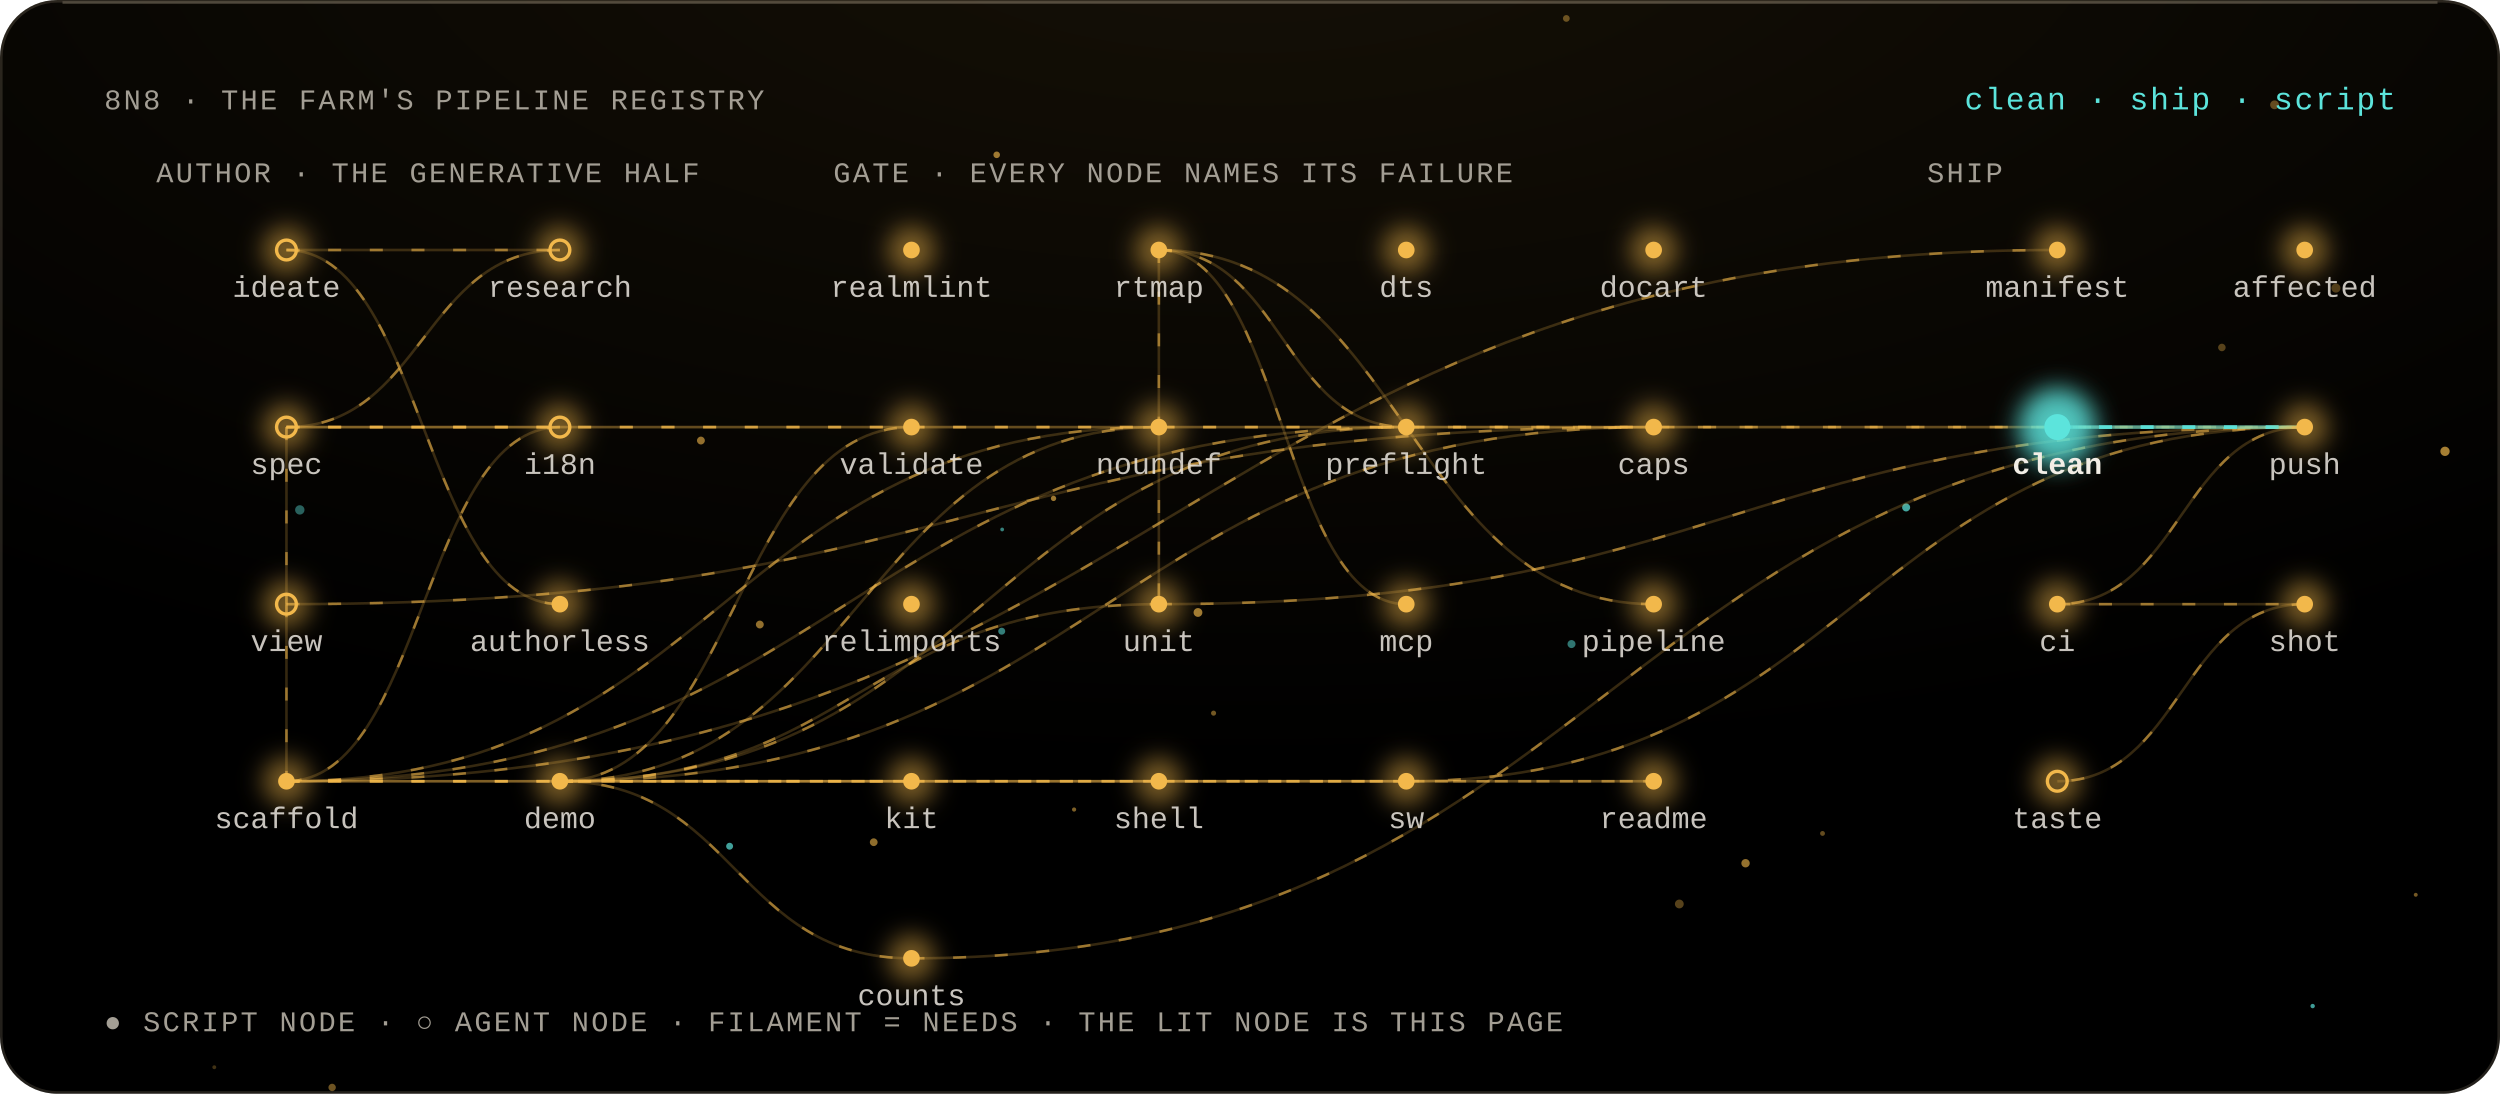
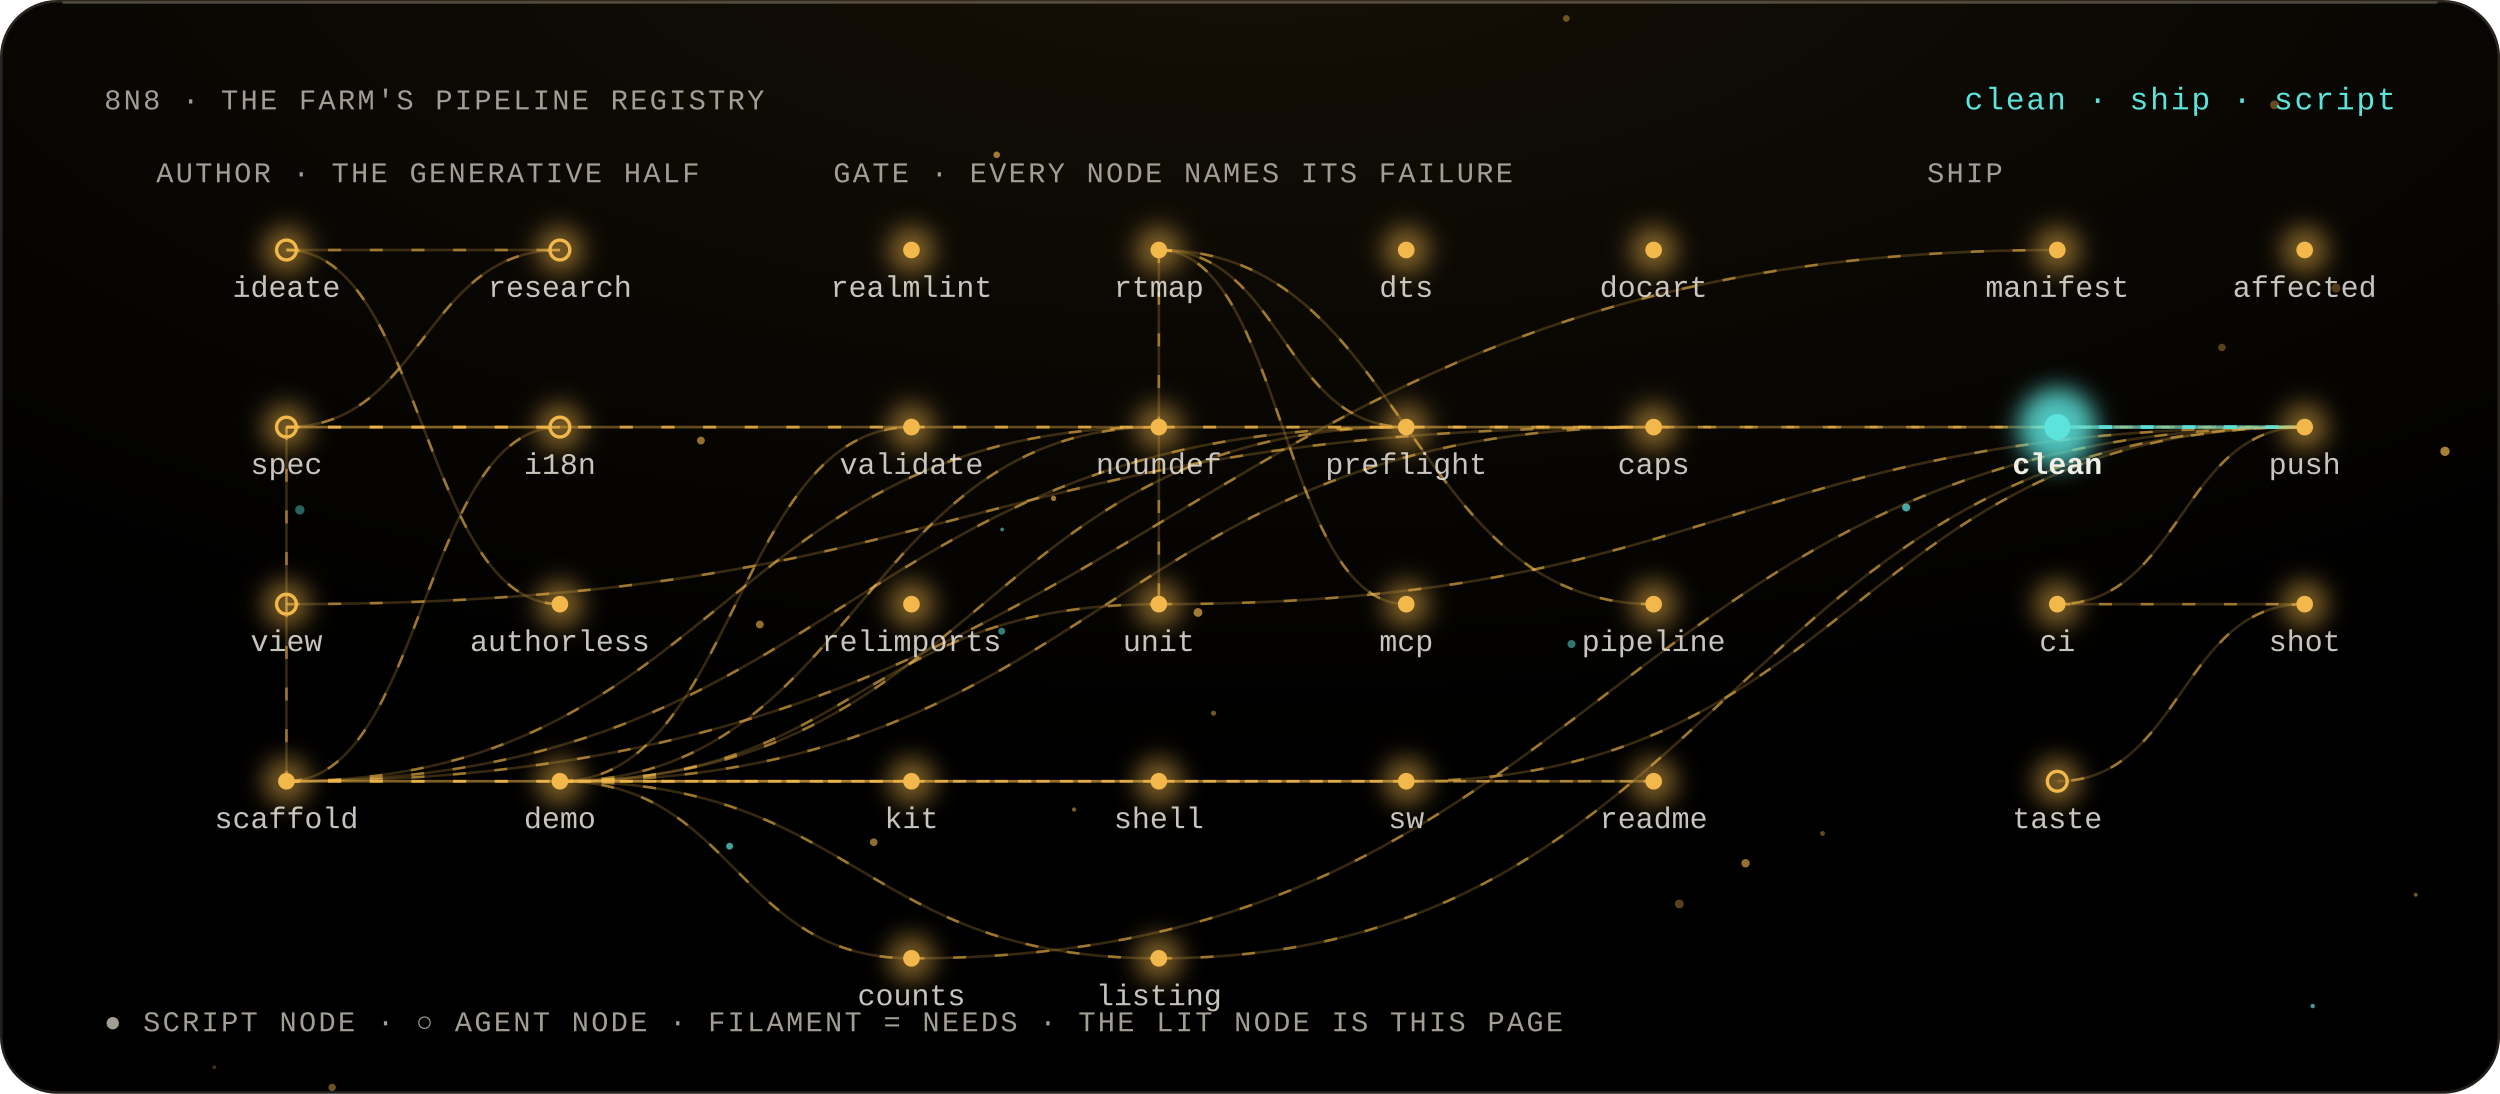
<svg xmlns="http://www.w3.org/2000/svg" viewBox="0 0 960 420" width="960" height="420" role="img" aria-labelledby="t">
  <style>
  text { font-family: 'Geist Mono', ui-monospace, 'Liberation Mono', Menlo, monospace; fill: #F2EEE6; }
  .m { fill: #A39E94; font-size: 11px; letter-spacing: .08em; }
  .l { font-size: 11.5px; }
  .h { font-size: 12px; fill: #5CE4DC; letter-spacing: .06em; }
  .flow { stroke-dasharray: 5 11; animation: flow 3s linear infinite; }
  @keyframes flow { to { stroke-dashoffset: -32; } }
  .breathe { animation: breathe 4.2s ease-in-out infinite; }
  @keyframes breathe { 50% { opacity: .38; } }
  .beat { animation: beat 2.6s ease-in-out infinite; transform-box: fill-box; transform-origin: center; }
  @keyframes beat { 50% { opacity: .55; transform: scale(1.35); } }
  .spin { transform-box: fill-box; transform-origin: center; animation: spin 48s linear infinite; }
  .spin-r { transform-box: fill-box; transform-origin: center; animation: spin 64s linear infinite reverse; }
  @keyframes spin { to { transform: rotate(360deg); } }
  @media (prefers-reduced-motion: reduce) { * { animation: none !important; } }
</style>
  <defs>
    <filter id="bloom" x="-80%" y="-80%" width="260%" height="260%">
      <feGaussianBlur stdDeviation="4.5" />
    </filter>
    <filter id="soft" x="-30%" y="-30%" width="160%" height="160%">
      <feGaussianBlur stdDeviation="1.4" />
    </filter>
    <radialGradient id="key" cx="50%" cy="-10%" r="80%">
      <stop offset="0" stop-color="#F2B84B" stop-opacity=".09" />
      <stop offset="1" stop-color="#F2B84B" stop-opacity="0" />
    </radialGradient>
    <linearGradient id="pair" x1="0" x2="1">
      <stop offset="0" stop-color="#F2B84B" />
      <stop offset="1" stop-color="#5CE4DC" />
    </linearGradient>
  </defs>
  <rect width="960" height="420" rx="22" fill="#000" />
  <rect width="960" height="420" rx="22" fill="url(#key)" />
  <rect x=".5" y=".5" width="959" height="419" rx="21.5" fill="none" stroke="rgba(255,232,196,.14)" />
  <path d="M 24 1 H 936" stroke="rgba(255,238,208,.22)" stroke-width="1" />
  <g>
    <circle cx="644.86" cy="347.13" r="1.69" fill="#F2B84B" opacity="0.36" class="breathe" style="animation-delay:-2.26s" />
    <circle cx="897" cy="110.63" r="1.74" fill="#F2B84B" opacity="0.32" class="breathe" style="animation-delay:-2.49s" />
    <circle cx="466.01" cy="273.85" r="0.98" fill="#F2B84B" opacity="0.47" class="breathe" style="animation-delay:-0.6s" />
    <circle cx="938.88" cy="173.31" r="1.79" fill="#F2B84B" opacity="0.68" class="breathe" style="animation-delay:-3.36s" />
    <circle cx="888.06" cy="386.33" r="0.85" fill="#5CE4DC" opacity="0.68" class="breathe" style="animation-delay:-3.81s" />
    <circle cx="384.83" cy="203.32" r="0.73" fill="#5CE4DC" opacity="0.56" class="breathe" style="animation-delay:-3.98s" />
    <circle cx="127.54" cy="417.58" r="1.42" fill="#F2B84B" opacity="0.45" class="breathe" style="animation-delay:-2.38s" />
    <circle cx="404.56" cy="191.39" r="1.03" fill="#F2B84B" opacity="0.64" class="breathe" style="animation-delay:-3.49s" />
    <circle cx="280.17" cy="324.95" r="1.34" fill="#5CE4DC" opacity="0.7" class="breathe" style="animation-delay:-2.99s" />
    <circle cx="115.12" cy="195.8" r="1.8" fill="#5CE4DC" opacity="0.42" class="breathe" style="animation-delay:-1.63s" />
    <circle cx="82.29" cy="409.82" r="0.75" fill="#F2B84B" opacity="0.27" class="breathe" style="animation-delay:-0.75s" />
    <circle cx="699.85" cy="320.04" r="0.94" fill="#F2B84B" opacity="0.41" class="breathe" style="animation-delay:-1.52s" />
    <circle cx="853.2" cy="133.43" r="1.44" fill="#F2B84B" opacity="0.35" class="breathe" style="animation-delay:-2.4s" />
    <circle cx="873.43" cy="40.25" r="1.69" fill="#F2B84B" opacity="0.39" class="breathe" style="animation-delay:-1.34s" />
    <circle cx="601.47" cy="7.08" r="1.3" fill="#F2B84B" opacity="0.41" class="breathe" style="animation-delay:-2.62s" />
    <circle cx="382.73" cy="59.45" r="1.27" fill="#F2B84B" opacity="0.64" class="breathe" style="animation-delay:-1.32s" />
    <circle cx="291.77" cy="239.82" r="1.51" fill="#F2B84B" opacity="0.6" class="breathe" style="animation-delay:-2.73s" />
    <circle cx="603.46" cy="247.32" r="1.54" fill="#5CE4DC" opacity="0.51" class="breathe" style="animation-delay:-2.6s" />
    <circle cx="412.45" cy="310.86" r="0.81" fill="#F2B84B" opacity="0.52" class="breathe" style="animation-delay:-3.69s" />
    <circle cx="927.65" cy="343.6" r="0.76" fill="#F2B84B" opacity="0.48" class="breathe" style="animation-delay:-0.49s" />
    <circle cx="670.29" cy="331.48" r="1.61" fill="#F2B84B" opacity="0.61" class="breathe" style="animation-delay:-2.16s" />
    <circle cx="731.96" cy="194.86" r="1.54" fill="#5CE4DC" opacity="0.73" class="breathe" style="animation-delay:-2.05s" />
    <circle cx="269.15" cy="169.17" r="1.51" fill="#F2B84B" opacity="0.6" class="breathe" style="animation-delay:-2.75s" />
    <circle cx="335.51" cy="323.41" r="1.49" fill="#F2B84B" opacity="0.59" class="breathe" style="animation-delay:-0.6s" />
    <circle cx="384.66" cy="242.38" r="1.35" fill="#5CE4DC" opacity="0.55" class="breathe" style="animation-delay:-3.64s" />
    <circle cx="460.02" cy="235.19" r="1.69" fill="#F2B84B" opacity="0.66" class="breathe" style="animation-delay:-1.42s" />
  </g>
  <text x="40" y="42" class="m" text-anchor="start">8N8 · THE FARM'S PIPELINE REGISTRY</text>
  <text x="920" y="42" class="h" text-anchor="end">clean · ship · script</text>
  <text x="60" y="70" class="m" text-anchor="start">AUTHOR · THE GENERATIVE HALF</text>
  <text x="320" y="70" class="m" text-anchor="start">GATE · EVERY NODE NAMES ITS FAILURE</text>
  <text x="740" y="70" class="m" text-anchor="start">SHIP</text>
  <path d="M 110 96 C 162.5 96, 162.5 96, 215 96" fill="none" stroke="#F2B84B" stroke-opacity="0.22" stroke-width="1" />
  <path d="M 110 96 C 162.5 96, 162.5 96, 215 96" fill="none" stroke="#F2B84B" stroke-opacity="0.55" stroke-width="1" class="flow" />
  <path d="M 215 96 C 162.5 96, 162.5 164, 110 164" fill="none" stroke="#F2B84B" stroke-opacity="0.22" stroke-width="1" />
  <path d="M 215 96 C 162.5 96, 162.5 164, 110 164" fill="none" stroke="#F2B84B" stroke-opacity="0.55" stroke-width="1" class="flow" />
  <path d="M 110 164 C 162.5 164, 162.5 164, 215 164" fill="none" stroke="#F2B84B" stroke-opacity="0.22" stroke-width="1" />
  <path d="M 110 164 C 162.5 164, 162.5 164, 215 164" fill="none" stroke="#F2B84B" stroke-opacity="0.55" stroke-width="1" class="flow" />
  <path d="M 110 164 C 110 164, 110 232, 110 232" fill="none" stroke="#F2B84B" stroke-opacity="0.22" stroke-width="1" />
  <path d="M 110 164 C 110 164, 110 232, 110 232" fill="none" stroke="#F2B84B" stroke-opacity="0.55" stroke-width="1" class="flow" />
  <path d="M 110 96 C 162.5 96, 162.5 232, 215 232" fill="none" stroke="#F2B84B" stroke-opacity="0.22" stroke-width="1" />
  <path d="M 110 96 C 162.5 96, 162.5 232, 215 232" fill="none" stroke="#F2B84B" stroke-opacity="0.55" stroke-width="1" class="flow" />
  <path d="M 110 232 C 110 232, 110 300, 110 300" fill="none" stroke="#F2B84B" stroke-opacity="0.22" stroke-width="1" />
  <path d="M 110 232 C 110 232, 110 300, 110 300" fill="none" stroke="#F2B84B" stroke-opacity="0.55" stroke-width="1" class="flow" />
  <path d="M 215 164 C 162.5 164, 162.5 300, 110 300" fill="none" stroke="#F2B84B" stroke-opacity="0.22" stroke-width="1" />
  <path d="M 215 164 C 162.5 164, 162.5 300, 110 300" fill="none" stroke="#F2B84B" stroke-opacity="0.55" stroke-width="1" class="flow" />
  <path d="M 110 164 C 230 164, 230 164, 350 164" fill="none" stroke="#F2B84B" stroke-opacity="0.22" stroke-width="1" />
  <path d="M 110 164 C 230 164, 230 164, 350 164" fill="none" stroke="#F2B84B" stroke-opacity="0.55" stroke-width="1" class="flow" />
  <path d="M 215 300 C 282.5 300, 282.5 164, 350 164" fill="none" stroke="#F2B84B" stroke-opacity="0.22" stroke-width="1" />
  <path d="M 215 300 C 282.5 300, 282.5 164, 350 164" fill="none" stroke="#F2B84B" stroke-opacity="0.55" stroke-width="1" class="flow" />
  <path d="M 110 300 C 277.5 300, 277.5 164, 445 164" fill="none" stroke="#F2B84B" stroke-opacity="0.22" stroke-width="1" />
  <path d="M 110 300 C 277.5 300, 277.5 164, 445 164" fill="none" stroke="#F2B84B" stroke-opacity="0.55" stroke-width="1" class="flow" />
  <path d="M 215 300 C 330 300, 330 164, 445 164" fill="none" stroke="#F2B84B" stroke-opacity="0.22" stroke-width="1" />
  <path d="M 215 300 C 330 300, 330 164, 445 164" fill="none" stroke="#F2B84B" stroke-opacity="0.55" stroke-width="1" class="flow" />
  <path d="M 110 300 C 325 300, 325 164, 540 164" fill="none" stroke="#F2B84B" stroke-opacity="0.22" stroke-width="1" />
  <path d="M 110 300 C 325 300, 325 164, 540 164" fill="none" stroke="#F2B84B" stroke-opacity="0.55" stroke-width="1" class="flow" />
  <path d="M 215 300 C 377.5 300, 377.5 164, 540 164" fill="none" stroke="#F2B84B" stroke-opacity="0.22" stroke-width="1" />
  <path d="M 215 300 C 377.5 300, 377.5 164, 540 164" fill="none" stroke="#F2B84B" stroke-opacity="0.55" stroke-width="1" class="flow" />
  <path d="M 445 96 C 492.5 96, 492.5 164, 540 164" fill="none" stroke="#F2B84B" stroke-opacity="0.22" stroke-width="1" />
  <path d="M 445 96 C 492.5 96, 492.5 164, 540 164" fill="none" stroke="#F2B84B" stroke-opacity="0.55" stroke-width="1" class="flow" />
  <path d="M 110 164 C 372.5 164, 372.5 164, 635 164" fill="none" stroke="#F2B84B" stroke-opacity="0.22" stroke-width="1" />
  <path d="M 110 164 C 372.5 164, 372.5 164, 635 164" fill="none" stroke="#F2B84B" stroke-opacity="0.55" stroke-width="1" class="flow" />
  <path d="M 110 232 C 372.5 232, 372.5 164, 635 164" fill="none" stroke="#F2B84B" stroke-opacity="0.22" stroke-width="1" />
  <path d="M 110 232 C 372.5 232, 372.5 164, 635 164" fill="none" stroke="#F2B84B" stroke-opacity="0.55" stroke-width="1" class="flow" />
  <path d="M 215 300 C 425 300, 425 164, 635 164" fill="none" stroke="#F2B84B" stroke-opacity="0.22" stroke-width="1" />
  <path d="M 215 300 C 425 300, 425 164, 635 164" fill="none" stroke="#F2B84B" stroke-opacity="0.55" stroke-width="1" class="flow" />
  <path d="M 215 300 C 330 300, 330 232, 445 232" fill="none" stroke="#F2B84B" stroke-opacity="0.22" stroke-width="1" />
  <path d="M 215 300 C 330 300, 330 232, 445 232" fill="none" stroke="#F2B84B" stroke-opacity="0.55" stroke-width="1" class="flow" />
  <path d="M 445 96 C 445 96, 445 232, 445 232" fill="none" stroke="#F2B84B" stroke-opacity="0.22" stroke-width="1" />
  <path d="M 445 96 C 445 96, 445 232, 445 232" fill="none" stroke="#F2B84B" stroke-opacity="0.55" stroke-width="1" class="flow" />
  <path d="M 445 96 C 492.5 96, 492.5 232, 540 232" fill="none" stroke="#F2B84B" stroke-opacity="0.22" stroke-width="1" />
  <path d="M 445 96 C 492.5 96, 492.5 232, 540 232" fill="none" stroke="#F2B84B" stroke-opacity="0.55" stroke-width="1" class="flow" />
  <path d="M 445 96 C 540 96, 540 232, 635 232" fill="none" stroke="#F2B84B" stroke-opacity="0.22" stroke-width="1" />
  <path d="M 445 96 C 540 96, 540 232, 635 232" fill="none" stroke="#F2B84B" stroke-opacity="0.55" stroke-width="1" class="flow" />
  <path d="M 110 300 C 230 300, 230 300, 350 300" fill="none" stroke="#F2B84B" stroke-opacity="0.22" stroke-width="1" />
  <path d="M 110 300 C 230 300, 230 300, 350 300" fill="none" stroke="#F2B84B" stroke-opacity="0.55" stroke-width="1" class="flow" />
  <path d="M 110 300 C 325 300, 325 300, 540 300" fill="none" stroke="#F2B84B" stroke-opacity="0.22" stroke-width="1" />
  <path d="M 110 300 C 325 300, 325 300, 540 300" fill="none" stroke="#F2B84B" stroke-opacity="0.55" stroke-width="1" class="flow" />
  <path d="M 215 300 C 377.5 300, 377.5 300, 540 300" fill="none" stroke="#F2B84B" stroke-opacity="0.22" stroke-width="1" />
  <path d="M 215 300 C 377.5 300, 377.5 300, 540 300" fill="none" stroke="#F2B84B" stroke-opacity="0.55" stroke-width="1" class="flow" />
  <path d="M 110 300 C 372.5 300, 372.5 300, 635 300" fill="none" stroke="#F2B84B" stroke-opacity="0.22" stroke-width="1" />
  <path d="M 110 300 C 372.5 300, 372.5 300, 635 300" fill="none" stroke="#F2B84B" stroke-opacity="0.55" stroke-width="1" class="flow" />
  <path d="M 215 300 C 425 300, 425 300, 635 300" fill="none" stroke="#F2B84B" stroke-opacity="0.22" stroke-width="1" />
  <path d="M 215 300 C 425 300, 425 300, 635 300" fill="none" stroke="#F2B84B" stroke-opacity="0.55" stroke-width="1" class="flow" />
  <path d="M 215 300 C 282.5 300, 282.5 368, 350 368" fill="none" stroke="#F2B84B" stroke-opacity="0.22" stroke-width="1" />
  <path d="M 215 300 C 282.5 300, 282.5 368, 350 368" fill="none" stroke="#F2B84B" stroke-opacity="0.55" stroke-width="1" class="flow" />
+   <path d="M 215 300 C 330 300, 330 368, 445 368" fill="none" stroke="#F2B84B" stroke-opacity="0.22" stroke-width="1" />
+   <path d="M 215 300 C 330 300, 330 368, 445 368" fill="none" stroke="#F2B84B" stroke-opacity="0.55" stroke-width="1" class="flow" />
  <path d="M 110 300 C 450 300, 450 96, 790 96" fill="none" stroke="#F2B84B" stroke-opacity="0.22" stroke-width="1" />
  <path d="M 110 300 C 450 300, 450 96, 790 96" fill="none" stroke="#F2B84B" stroke-opacity="0.55" stroke-width="1" class="flow" />
  <path d="M 350 164 C 617.5 164, 617.5 164, 885 164" fill="none" stroke="#F2B84B" stroke-opacity="0.22" stroke-width="1" />
  <path d="M 350 164 C 617.5 164, 617.5 164, 885 164" fill="none" stroke="#F2B84B" stroke-opacity="0.55" stroke-width="1" class="flow" />
  <path d="M 540 164 C 712.5 164, 712.5 164, 885 164" fill="none" stroke="#F2B84B" stroke-opacity="0.22" stroke-width="1" />
  <path d="M 540 164 C 712.5 164, 712.5 164, 885 164" fill="none" stroke="#F2B84B" stroke-opacity="0.55" stroke-width="1" class="flow" />
  <path d="M 445 232 C 665 232, 665 164, 885 164" fill="none" stroke="#F2B84B" stroke-opacity="0.22" stroke-width="1" />
  <path d="M 445 232 C 665 232, 665 164, 885 164" fill="none" stroke="#F2B84B" stroke-opacity="0.55" stroke-width="1" class="flow" />
  <path d="M 540 300 C 712.5 300, 712.5 164, 885 164" fill="none" stroke="#F2B84B" stroke-opacity="0.22" stroke-width="1" />
  <path d="M 540 300 C 712.5 300, 712.5 164, 885 164" fill="none" stroke="#F2B84B" stroke-opacity="0.55" stroke-width="1" class="flow" />
  <path d="M 350 368 C 617.5 368, 617.5 164, 885 164" fill="none" stroke="#F2B84B" stroke-opacity="0.22" stroke-width="1" />
  <path d="M 350 368 C 617.5 368, 617.5 164, 885 164" fill="none" stroke="#F2B84B" stroke-opacity="0.55" stroke-width="1" class="flow" />
+   <path d="M 445 368 C 665 368, 665 164, 885 164" fill="none" stroke="#F2B84B" stroke-opacity="0.22" stroke-width="1" />
+   <path d="M 445 368 C 665 368, 665 164, 885 164" fill="none" stroke="#F2B84B" stroke-opacity="0.55" stroke-width="1" class="flow" />
  <path d="M 790 164 C 837.5 164, 837.5 164, 885 164" fill="none" stroke="#5CE4DC" stroke-opacity="0.55" stroke-width="1.4" />
  <path d="M 790 164 C 837.5 164, 837.5 164, 885 164" fill="none" stroke="#5CE4DC" stroke-opacity="0.95" stroke-width="1.4" class="flow" />
  <path d="M 885 164 C 837.5 164, 837.5 232, 790 232" fill="none" stroke="#F2B84B" stroke-opacity="0.22" stroke-width="1" />
  <path d="M 885 164 C 837.5 164, 837.5 232, 790 232" fill="none" stroke="#F2B84B" stroke-opacity="0.55" stroke-width="1" class="flow" />
  <path d="M 790 232 C 837.5 232, 837.5 232, 885 232" fill="none" stroke="#F2B84B" stroke-opacity="0.22" stroke-width="1" />
  <path d="M 790 232 C 837.5 232, 837.5 232, 885 232" fill="none" stroke="#F2B84B" stroke-opacity="0.55" stroke-width="1" class="flow" />
  <path d="M 885 232 C 837.5 232, 837.5 300, 790 300" fill="none" stroke="#F2B84B" stroke-opacity="0.22" stroke-width="1" />
  <path d="M 885 232 C 837.5 232, 837.5 300, 790 300" fill="none" stroke="#F2B84B" stroke-opacity="0.55" stroke-width="1" class="flow" />
  <g>
    <circle cx="110" cy="96" r="9" fill="#F2B84B" opacity="0.5" filter="url(#bloom)" class="breathe" style="animation-delay:-2.5s" />
    <circle cx="110" cy="96" r="3.8" fill="none" stroke="#F2B84B" stroke-width="1.3" />
  </g>
  <text x="110" y="114" class="l" text-anchor="middle" fill="#F2EEE6" fill-opacity=".82">ideate</text>
  <g>
    <circle cx="215" cy="96" r="9" fill="#F2B84B" opacity="0.5" filter="url(#bloom)" class="breathe" style="animation-delay:-3.59s" />
    <circle cx="215" cy="96" r="3.8" fill="none" stroke="#F2B84B" stroke-width="1.3" />
  </g>
  <text x="215" y="114" class="l" text-anchor="middle" fill="#F2EEE6" fill-opacity=".82">research</text>
  <g>
    <circle cx="110" cy="164" r="9" fill="#F2B84B" opacity="0.5" filter="url(#bloom)" class="breathe" style="animation-delay:-2.69s" />
    <circle cx="110" cy="164" r="3.8" fill="none" stroke="#F2B84B" stroke-width="1.3" />
  </g>
  <text x="110" y="182" class="l" text-anchor="middle" fill="#F2EEE6" fill-opacity=".82">spec</text>
  <g>
    <circle cx="215" cy="164" r="9" fill="#F2B84B" opacity="0.5" filter="url(#bloom)" class="breathe" style="animation-delay:-3.31s" />
    <circle cx="215" cy="164" r="3.8" fill="none" stroke="#F2B84B" stroke-width="1.3" />
  </g>
  <text x="215" y="182" class="l" text-anchor="middle" fill="#F2EEE6" fill-opacity=".82">i18n</text>
  <g>
    <circle cx="110" cy="232" r="9" fill="#F2B84B" opacity="0.5" filter="url(#bloom)" class="breathe" style="animation-delay:-0.91s" />
    <circle cx="110" cy="232" r="3.8" fill="none" stroke="#F2B84B" stroke-width="1.3" />
  </g>
  <text x="110" y="250" class="l" text-anchor="middle" fill="#F2EEE6" fill-opacity=".82">view</text>
  <g>
    <circle cx="215" cy="232" r="9" fill="#F2B84B" opacity="0.5" filter="url(#bloom)" class="breathe" style="animation-delay:-2.15s" />
    <circle cx="215" cy="232" r="3.2" fill="#F2B84B" />
  </g>
  <text x="215" y="250" class="l" text-anchor="middle" fill="#F2EEE6" fill-opacity=".82">authorless</text>
  <g>
    <circle cx="110" cy="300" r="9" fill="#F2B84B" opacity="0.5" filter="url(#bloom)" class="breathe" style="animation-delay:-2.24s" />
    <circle cx="110" cy="300" r="3.2" fill="#F2B84B" />
  </g>
  <text x="110" y="318" class="l" text-anchor="middle" fill="#F2EEE6" fill-opacity=".82">scaffold</text>
  <g>
    <circle cx="215" cy="300" r="9" fill="#F2B84B" opacity="0.5" filter="url(#bloom)" class="breathe" style="animation-delay:-3.8s" />
    <circle cx="215" cy="300" r="3.2" fill="#F2B84B" />
  </g>
  <text x="215" y="318" class="l" text-anchor="middle" fill="#F2EEE6" fill-opacity=".82">demo</text>
  <g>
    <circle cx="350" cy="96" r="9" fill="#F2B84B" opacity="0.5" filter="url(#bloom)" class="breathe" style="animation-delay:-3.74s" />
    <circle cx="350" cy="96" r="3.2" fill="#F2B84B" />
  </g>
  <text x="350" y="114" class="l" text-anchor="middle" fill="#F2EEE6" fill-opacity=".82">realmlint</text>
  <g>
    <circle cx="445" cy="96" r="9" fill="#F2B84B" opacity="0.5" filter="url(#bloom)" class="breathe" style="animation-delay:-1.05s" />
    <circle cx="445" cy="96" r="3.2" fill="#F2B84B" />
  </g>
  <text x="445" y="114" class="l" text-anchor="middle" fill="#F2EEE6" fill-opacity=".82">rtmap</text>
  <g>
    <circle cx="540" cy="96" r="9" fill="#F2B84B" opacity="0.5" filter="url(#bloom)" class="breathe" style="animation-delay:-0.56s" />
    <circle cx="540" cy="96" r="3.2" fill="#F2B84B" />
  </g>
  <text x="540" y="114" class="l" text-anchor="middle" fill="#F2EEE6" fill-opacity=".82">dts</text>
  <g>
    <circle cx="635" cy="96" r="9" fill="#F2B84B" opacity="0.5" filter="url(#bloom)" class="breathe" style="animation-delay:-2.37s" />
    <circle cx="635" cy="96" r="3.2" fill="#F2B84B" />
  </g>
  <text x="635" y="114" class="l" text-anchor="middle" fill="#F2EEE6" fill-opacity=".82">docart</text>
  <g>
    <circle cx="350" cy="164" r="9" fill="#F2B84B" opacity="0.5" filter="url(#bloom)" class="breathe" style="animation-delay:-3.75s" />
    <circle cx="350" cy="164" r="3.2" fill="#F2B84B" />
  </g>
  <text x="350" y="182" class="l" text-anchor="middle" fill="#F2EEE6" fill-opacity=".82">validate</text>
  <g>
    <circle cx="445" cy="164" r="9" fill="#F2B84B" opacity="0.5" filter="url(#bloom)" class="breathe" style="animation-delay:-1.01s" />
    <circle cx="445" cy="164" r="3.2" fill="#F2B84B" />
  </g>
  <text x="445" y="182" class="l" text-anchor="middle" fill="#F2EEE6" fill-opacity=".82">noundef</text>
  <g>
    <circle cx="540" cy="164" r="9" fill="#F2B84B" opacity="0.5" filter="url(#bloom)" class="breathe" style="animation-delay:-1.94s" />
    <circle cx="540" cy="164" r="3.2" fill="#F2B84B" />
  </g>
  <text x="540" y="182" class="l" text-anchor="middle" fill="#F2EEE6" fill-opacity=".82">preflight</text>
  <g>
    <circle cx="635" cy="164" r="9" fill="#F2B84B" opacity="0.5" filter="url(#bloom)" class="breathe" style="animation-delay:-2.61s" />
    <circle cx="635" cy="164" r="3.2" fill="#F2B84B" />
  </g>
  <text x="635" y="182" class="l" text-anchor="middle" fill="#F2EEE6" fill-opacity=".82">caps</text>
  <g>
    <circle cx="350" cy="232" r="9" fill="#F2B84B" opacity="0.5" filter="url(#bloom)" class="breathe" style="animation-delay:-1.76s" />
    <circle cx="350" cy="232" r="3.2" fill="#F2B84B" />
  </g>
  <text x="350" y="250" class="l" text-anchor="middle" fill="#F2EEE6" fill-opacity=".82">relimports</text>
  <g>
    <circle cx="445" cy="232" r="9" fill="#F2B84B" opacity="0.5" filter="url(#bloom)" class="breathe" style="animation-delay:-0.58s" />
    <circle cx="445" cy="232" r="3.2" fill="#F2B84B" />
  </g>
  <text x="445" y="250" class="l" text-anchor="middle" fill="#F2EEE6" fill-opacity=".82">unit</text>
  <g>
    <circle cx="540" cy="232" r="9" fill="#F2B84B" opacity="0.5" filter="url(#bloom)" class="breathe" style="animation-delay:-1.04s" />
    <circle cx="540" cy="232" r="3.2" fill="#F2B84B" />
  </g>
  <text x="540" y="250" class="l" text-anchor="middle" fill="#F2EEE6" fill-opacity=".82">mcp</text>
  <g>
    <circle cx="635" cy="232" r="9" fill="#F2B84B" opacity="0.5" filter="url(#bloom)" class="breathe" style="animation-delay:-3.97s" />
    <circle cx="635" cy="232" r="3.2" fill="#F2B84B" />
  </g>
  <text x="635" y="250" class="l" text-anchor="middle" fill="#F2EEE6" fill-opacity=".82">pipeline</text>
  <g>
    <circle cx="350" cy="300" r="9" fill="#F2B84B" opacity="0.5" filter="url(#bloom)" class="breathe" style="animation-delay:-3.91s" />
    <circle cx="350" cy="300" r="3.2" fill="#F2B84B" />
  </g>
  <text x="350" y="318" class="l" text-anchor="middle" fill="#F2EEE6" fill-opacity=".82">kit</text>
  <g>
    <circle cx="445" cy="300" r="9" fill="#F2B84B" opacity="0.5" filter="url(#bloom)" class="breathe" style="animation-delay:-1.65s" />
    <circle cx="445" cy="300" r="3.2" fill="#F2B84B" />
  </g>
  <text x="445" y="318" class="l" text-anchor="middle" fill="#F2EEE6" fill-opacity=".82">shell</text>
  <g>
    <circle cx="540" cy="300" r="9" fill="#F2B84B" opacity="0.5" filter="url(#bloom)" class="breathe" style="animation-delay:-3.41s" />
    <circle cx="540" cy="300" r="3.2" fill="#F2B84B" />
  </g>
  <text x="540" y="318" class="l" text-anchor="middle" fill="#F2EEE6" fill-opacity=".82">sw</text>
  <g>
    <circle cx="635" cy="300" r="9" fill="#F2B84B" opacity="0.5" filter="url(#bloom)" class="breathe" style="animation-delay:-3.2s" />
    <circle cx="635" cy="300" r="3.2" fill="#F2B84B" />
  </g>
  <text x="635" y="318" class="l" text-anchor="middle" fill="#F2EEE6" fill-opacity=".82">readme</text>
  <g>
    <circle cx="350" cy="368" r="9" fill="#F2B84B" opacity="0.5" filter="url(#bloom)" class="breathe" style="animation-delay:-0.54s" />
    <circle cx="350" cy="368" r="3.2" fill="#F2B84B" />
  </g>
  <text x="350" y="386" class="l" text-anchor="middle" fill="#F2EEE6" fill-opacity=".82">counts</text>
  <g>
-     <circle cx="790" cy="96" r="9" fill="#F2B84B" opacity="0.5" filter="url(#bloom)" class="breathe" style="animation-delay:-0.55s" />
+     <circle cx="445" cy="368" r="9" fill="#F2B84B" opacity="0.5" filter="url(#bloom)" class="breathe" style="animation-delay:-0.55s" />
+     <circle cx="445" cy="368" r="3.2" fill="#F2B84B" />
+   </g>
+   <text x="445" y="386" class="l" text-anchor="middle" fill="#F2EEE6" fill-opacity=".82">listing</text>
+   <g>
+     <circle cx="790" cy="96" r="9" fill="#F2B84B" opacity="0.5" filter="url(#bloom)" class="breathe" style="animation-delay:-3.7s" />
    <circle cx="790" cy="96" r="3.2" fill="#F2B84B" />
  </g>
  <text x="790" y="114" class="l" text-anchor="middle" fill="#F2EEE6" fill-opacity=".82">manifest</text>
  <g>
-     <circle cx="885" cy="96" r="9" fill="#F2B84B" opacity="0.5" filter="url(#bloom)" class="breathe" style="animation-delay:-3.7s" />
+     <circle cx="885" cy="96" r="9" fill="#F2B84B" opacity="0.5" filter="url(#bloom)" class="breathe" style="animation-delay:-3.68s" />
    <circle cx="885" cy="96" r="3.2" fill="#F2B84B" />
  </g>
  <text x="885" y="114" class="l" text-anchor="middle" fill="#F2EEE6" fill-opacity=".82">affected</text>
  <g>
-     <circle cx="790" cy="164" r="15" fill="#5CE4DC" opacity="0.85" filter="url(#bloom)" class="beat" style="animation-delay:-3.68s" />
+     <circle cx="790" cy="164" r="15" fill="#5CE4DC" opacity="0.85" filter="url(#bloom)" class="beat" style="animation-delay:-3.47s" />
    <circle cx="790" cy="164" r="5" fill="#5CE4DC" />
  </g>
  <text x="790" y="182" class="l" text-anchor="middle" fill="#5CE4DC" font-weight="700">clean</text>
  <g>
-     <circle cx="885" cy="164" r="9" fill="#F2B84B" opacity="0.5" filter="url(#bloom)" class="breathe" style="animation-delay:-3.47s" />
+     <circle cx="885" cy="164" r="9" fill="#F2B84B" opacity="0.5" filter="url(#bloom)" class="breathe" style="animation-delay:-3.63s" />
    <circle cx="885" cy="164" r="3.2" fill="#F2B84B" />
  </g>
  <text x="885" y="182" class="l" text-anchor="middle" fill="#F2EEE6" fill-opacity=".82">push</text>
  <g>
-     <circle cx="790" cy="232" r="9" fill="#F2B84B" opacity="0.5" filter="url(#bloom)" class="breathe" style="animation-delay:-3.63s" />
+     <circle cx="790" cy="232" r="9" fill="#F2B84B" opacity="0.5" filter="url(#bloom)" class="breathe" style="animation-delay:-0.58s" />
    <circle cx="790" cy="232" r="3.2" fill="#F2B84B" />
  </g>
  <text x="790" y="250" class="l" text-anchor="middle" fill="#F2EEE6" fill-opacity=".82">ci</text>
  <g>
-     <circle cx="885" cy="232" r="9" fill="#F2B84B" opacity="0.5" filter="url(#bloom)" class="breathe" style="animation-delay:-0.58s" />
+     <circle cx="885" cy="232" r="9" fill="#F2B84B" opacity="0.5" filter="url(#bloom)" class="breathe" style="animation-delay:-0.1s" />
    <circle cx="885" cy="232" r="3.2" fill="#F2B84B" />
  </g>
  <text x="885" y="250" class="l" text-anchor="middle" fill="#F2EEE6" fill-opacity=".82">shot</text>
  <g>
-     <circle cx="790" cy="300" r="9" fill="#F2B84B" opacity="0.5" filter="url(#bloom)" class="breathe" style="animation-delay:-0.1s" />
+     <circle cx="790" cy="300" r="9" fill="#F2B84B" opacity="0.5" filter="url(#bloom)" class="breathe" style="animation-delay:-1.6s" />
    <circle cx="790" cy="300" r="3.8" fill="none" stroke="#F2B84B" stroke-width="1.3" />
  </g>
  <text x="790" y="318" class="l" text-anchor="middle" fill="#F2EEE6" fill-opacity=".82">taste</text>
  <text x="40" y="396" class="m" text-anchor="start">● SCRIPT NODE  ·  ○ AGENT NODE  ·  FILAMENT = NEEDS  ·  THE LIT NODE IS THIS PAGE</text>
</svg>
